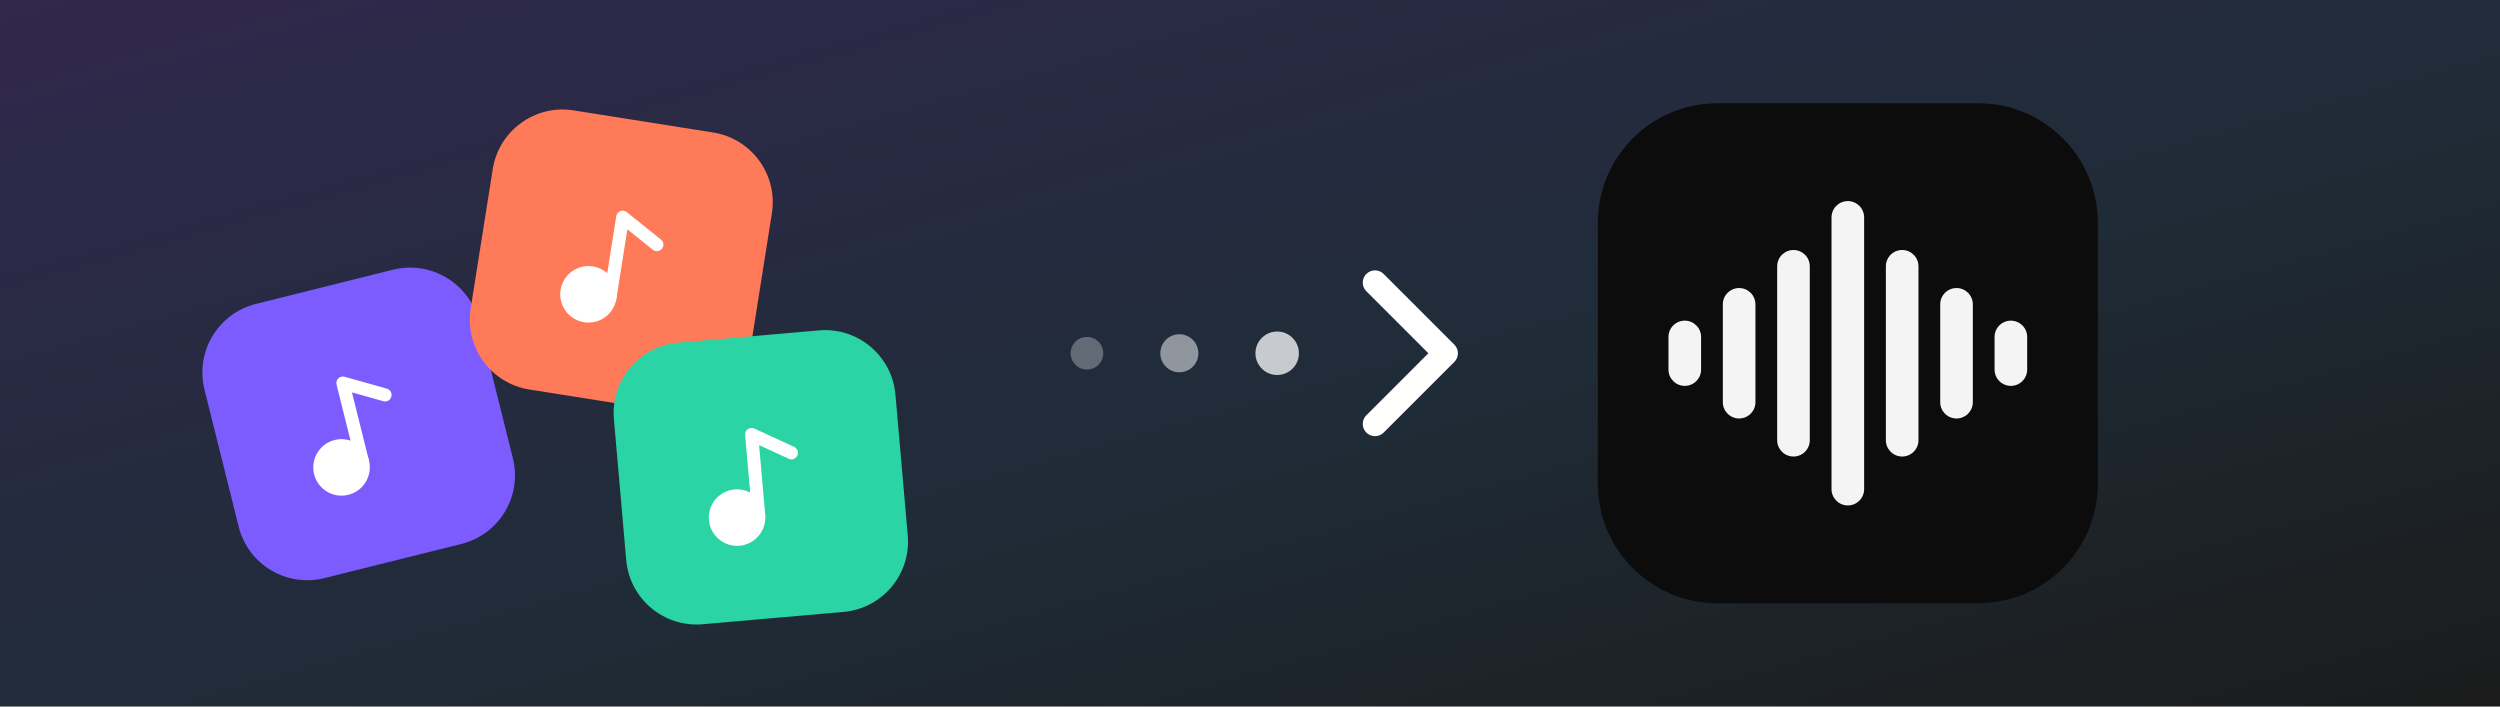
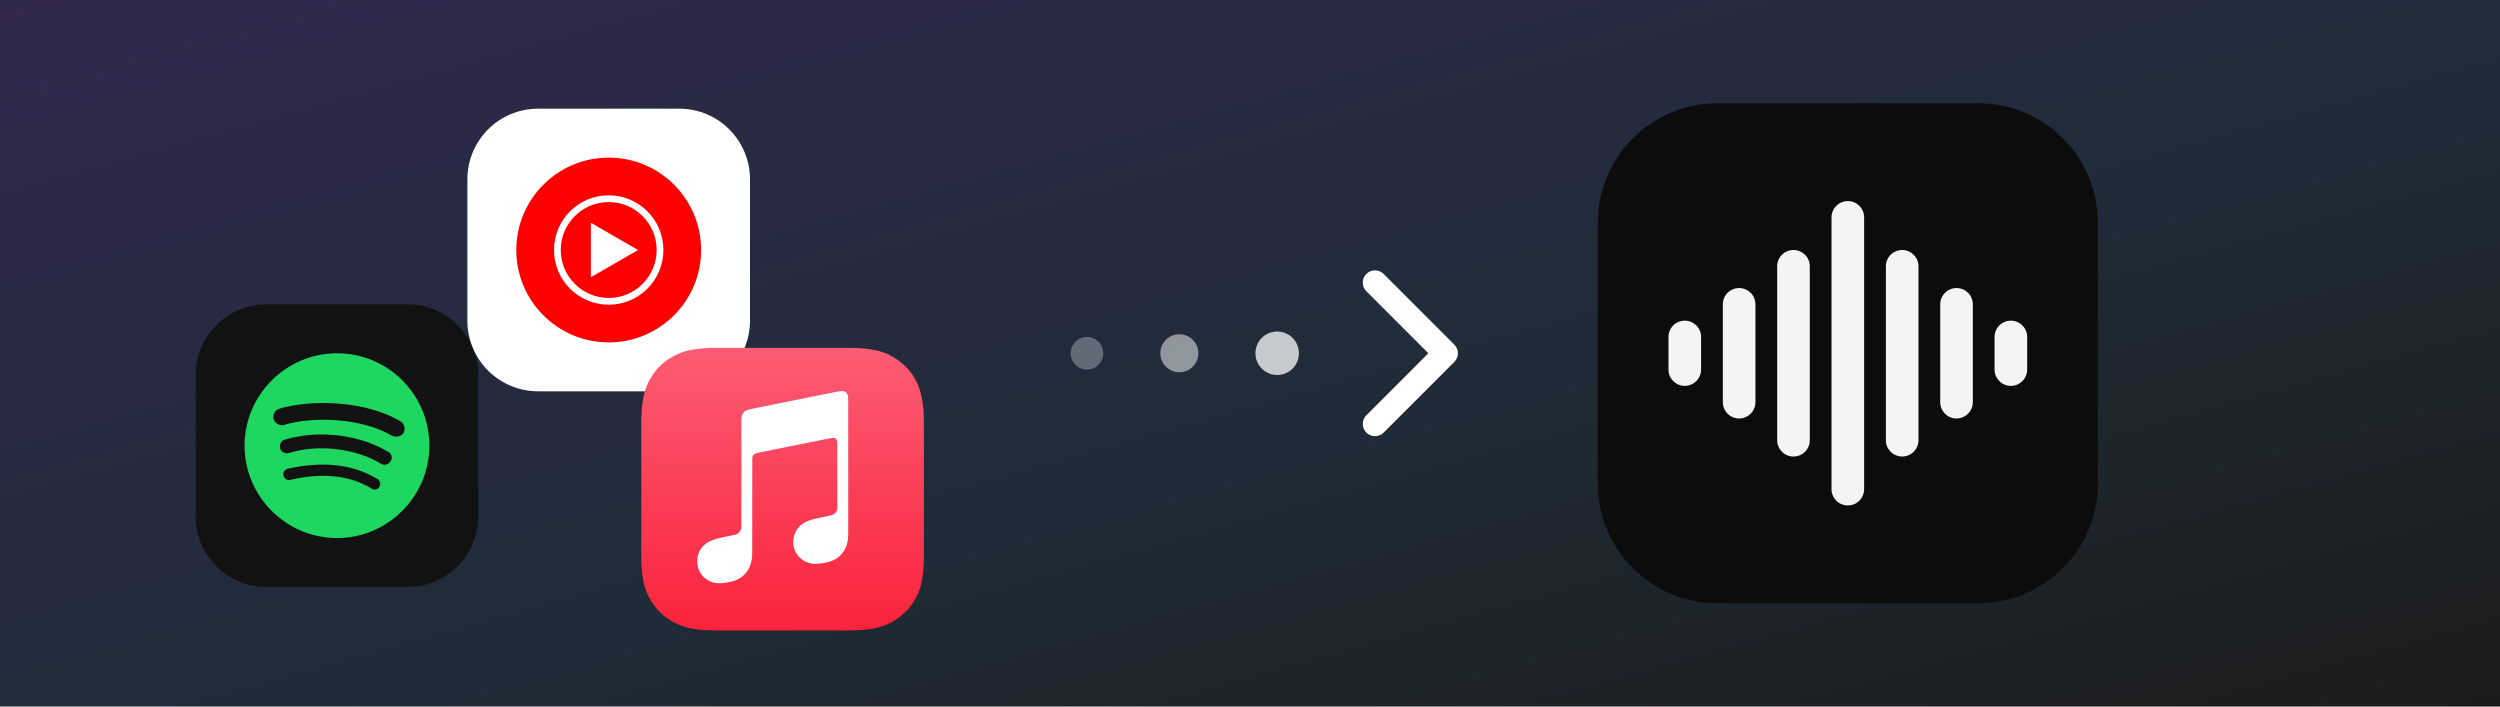
<svg xmlns="http://www.w3.org/2000/svg" width="460" height="130" viewBox="0 0 460 130">
  <defs>
    <linearGradient id="room" x1="0" y1="0" x2="1" y2="1">
      <stop offset="0" stop-color="#31284d" />
      <stop offset="0.55" stop-color="#1f2c38" />
      <stop offset="1" stop-color="#1b1b1b" />
    </linearGradient>
-     <g id="note" fill="none" stroke="#fff" stroke-width="2.4" stroke-linecap="round" stroke-linejoin="round">
-       <circle cx="8" cy="18" r="4" fill="#fff" />
-       <path d="M12 18V3l7 4" />
-     </g>
+     <linearGradient id="apple" x1="0" y1="0" x2="0" y2="1">
+       <stop offset="0" stop-color="#fb5c74" />
+       <stop offset="1" stop-color="#fa233b" />
+     </linearGradient>
  </defs>
  <rect width="460" height="130" fill="url(#room)" />
  <g transform="translate(2 0)">
-     <g transform="rotate(-14 64 78)">
-       <rect x="38" y="52" width="52" height="52" rx="13" fill="#7c5cff" />
-       <use href="#note" x="51" y="67" />
-     </g>
-     <g transform="rotate(9 112 50)">
-       <rect x="86" y="22" width="52" height="52" rx="13" fill="#ff7a59" />
-       <use href="#note" x="99" y="37" />
-     </g>
-     <g transform="rotate(-5 136 88)">
-       <rect x="112" y="62" width="52" height="52" rx="13" fill="#2bd4a4" />
-       <use href="#note" x="125" y="77" />
-     </g>
+     <rect x="34" y="56" width="52" height="52" rx="13" fill="#121212" />
+     <path transform="translate(43 65) scale(1.4167)" fill="#1ed760" d="M12 0C5.4 0 0 5.4 0 12s5.4 12 12 12 12-5.4 12-12S18.66 0 12 0zm5.521 17.34c-.24.359-.66.48-1.021.24-2.82-1.74-6.36-2.101-10.561-1.141-.418.122-.779-.179-.899-.539-.12-.421.18-.78.54-.9 4.56-1.021 8.52-.6 11.64 1.32.42.18.479.659.301 1.02zm1.44-3.3c-.301.42-.841.6-1.262.3-3.239-1.98-8.159-2.58-11.939-1.38-.479.12-1.02-.12-1.14-.6-.12-.48.12-1.021.6-1.141C9.6 9.9 15 10.561 18.72 12.84c.361.181.54.78.241 1.2zm.12-3.36C15.24 8.4 8.82 8.16 5.16 9.301c-.6.179-1.2-.181-1.38-.721-.18-.601.18-1.2.72-1.381 4.26-1.26 11.28-1.02 15.721 1.621.539.3.719 1.02.419 1.56-.299.421-1.02.599-1.559.3z" />
+     <rect x="84" y="20" width="52" height="52" rx="13" fill="#fff" />
+     <path transform="translate(93 29) scale(1.4167)" fill="#f00" d="M12 0C5.376 0 0 5.376 0 12s5.376 12 12 12 12-5.376 12-12S18.624 0 12 0zm0 19.104c-3.924 0-7.104-3.18-7.104-7.104S8.076 4.896 12 4.896s7.104 3.18 7.104 7.104-3.18 7.104-7.104 7.104zm0-13.332c-3.432 0-6.228 2.796-6.228 6.228S8.568 18.228 12 18.228s6.228-2.796 6.228-6.228S15.432 5.772 12 5.772zM9.684 15.54V8.46L15.816 12l-6.132 3.54z" />
+     <rect x="118" y="66" width="48" height="48" rx="11" fill="#fff" />
+     <path transform="translate(116 64) scale(2.1667)" fill="url(#apple)" d="M23.994 6.124a9.23 9.23 0 00-.24-2.19c-.317-1.31-1.062-2.31-2.18-3.043a5.022 5.022 0 00-1.877-.726 10.496 10.496 0 00-1.564-.15c-.04-.003-.083-.01-.124-.013H5.986c-.152.01-.303.017-.455.026-.747.043-1.49.123-2.193.4-1.336.53-2.3 1.452-2.865 2.78-.192.448-.292.925-.363 1.408-.056.392-.088.785-.1 1.18 0 .032-.007.062-.01.093v12.223c.01.14.017.283.027.424.05.815.154 1.624.497 2.373.65 1.42 1.738 2.353 3.234 2.801.42.127.856.187 1.293.228.555.053 1.11.06 1.667.06h11.03a12.5 12.5 0 001.57-.1c.822-.106 1.596-.35 2.295-.81a5.046 5.046 0 001.88-2.207c.186-.42.293-.87.37-1.324.113-.675.138-1.358.137-2.04-.002-3.8 0-7.595-.003-11.393zm-6.423 3.99v5.712c0 .417-.058.827-.244 1.206-.29.59-.76.962-1.388 1.14-.35.1-.706.157-1.07.173-.95.045-1.773-.6-1.943-1.536a1.88 1.88 0 011.038-2.022c.323-.16.67-.25 1.018-.324.378-.082.758-.153 1.134-.24.274-.063.457-.23.51-.516a.904.904 0 00.02-.193c0-1.815 0-3.63-.002-5.443a.725.725 0 00-.026-.185c-.04-.15-.15-.243-.304-.234-.16.01-.318.035-.475.066-.76.15-1.52.303-2.28.456l-2.325.47-1.374.278c-.016.003-.032.01-.048.013-.277.077-.377.203-.39.49-.002.042 0 .086 0 .13-.002 2.602 0 5.204-.003 7.805 0 .42-.047.836-.215 1.227-.278.64-.77 1.04-1.434 1.233-.35.1-.71.16-1.075.172-.96.036-1.755-.6-1.92-1.544-.14-.812.23-1.685 1.154-2.075.357-.15.73-.232 1.108-.31.287-.06.575-.116.86-.177.383-.083.583-.323.6-.714v-.15c0-2.96 0-5.922.002-8.882 0-.123.013-.25.042-.37.07-.285.273-.448.546-.518.255-.066.515-.112.774-.165.733-.15 1.466-.296 2.2-.444l2.27-.46c.67-.134 1.34-.27 2.01-.403.22-.043.442-.088.663-.106.31-.025.523.17.554.482.008.073.012.148.012.223.002 1.91.002 3.822 0 5.732z" />
    <g fill="#fff">
      <circle cx="198" cy="65" r="3" opacity="0.3" />
      <circle cx="215" cy="65" r="3.5" opacity="0.5" />
      <circle cx="233" cy="65" r="4" opacity="0.75" />
    </g>
    <path d="M251 52l13 13-13 13" fill="none" stroke="#fff" stroke-width="4.5" stroke-linecap="round" stroke-linejoin="round" />
    <rect x="292" y="19" width="92" height="92" rx="22" fill="#0c0c0c" />
    <g fill="#f4f4f4">
      <rect x="305" y="59" width="6" height="12" rx="3" />
      <rect x="315" y="53" width="6" height="24" rx="3" />
      <rect x="325" y="46" width="6" height="38" rx="3" />
      <rect x="335" y="37" width="6" height="56" rx="3" />
      <rect x="345" y="46" width="6" height="38" rx="3" />
      <rect x="355" y="53" width="6" height="24" rx="3" />
      <rect x="365" y="59" width="6" height="12" rx="3" />
    </g>
  </g>
</svg>
